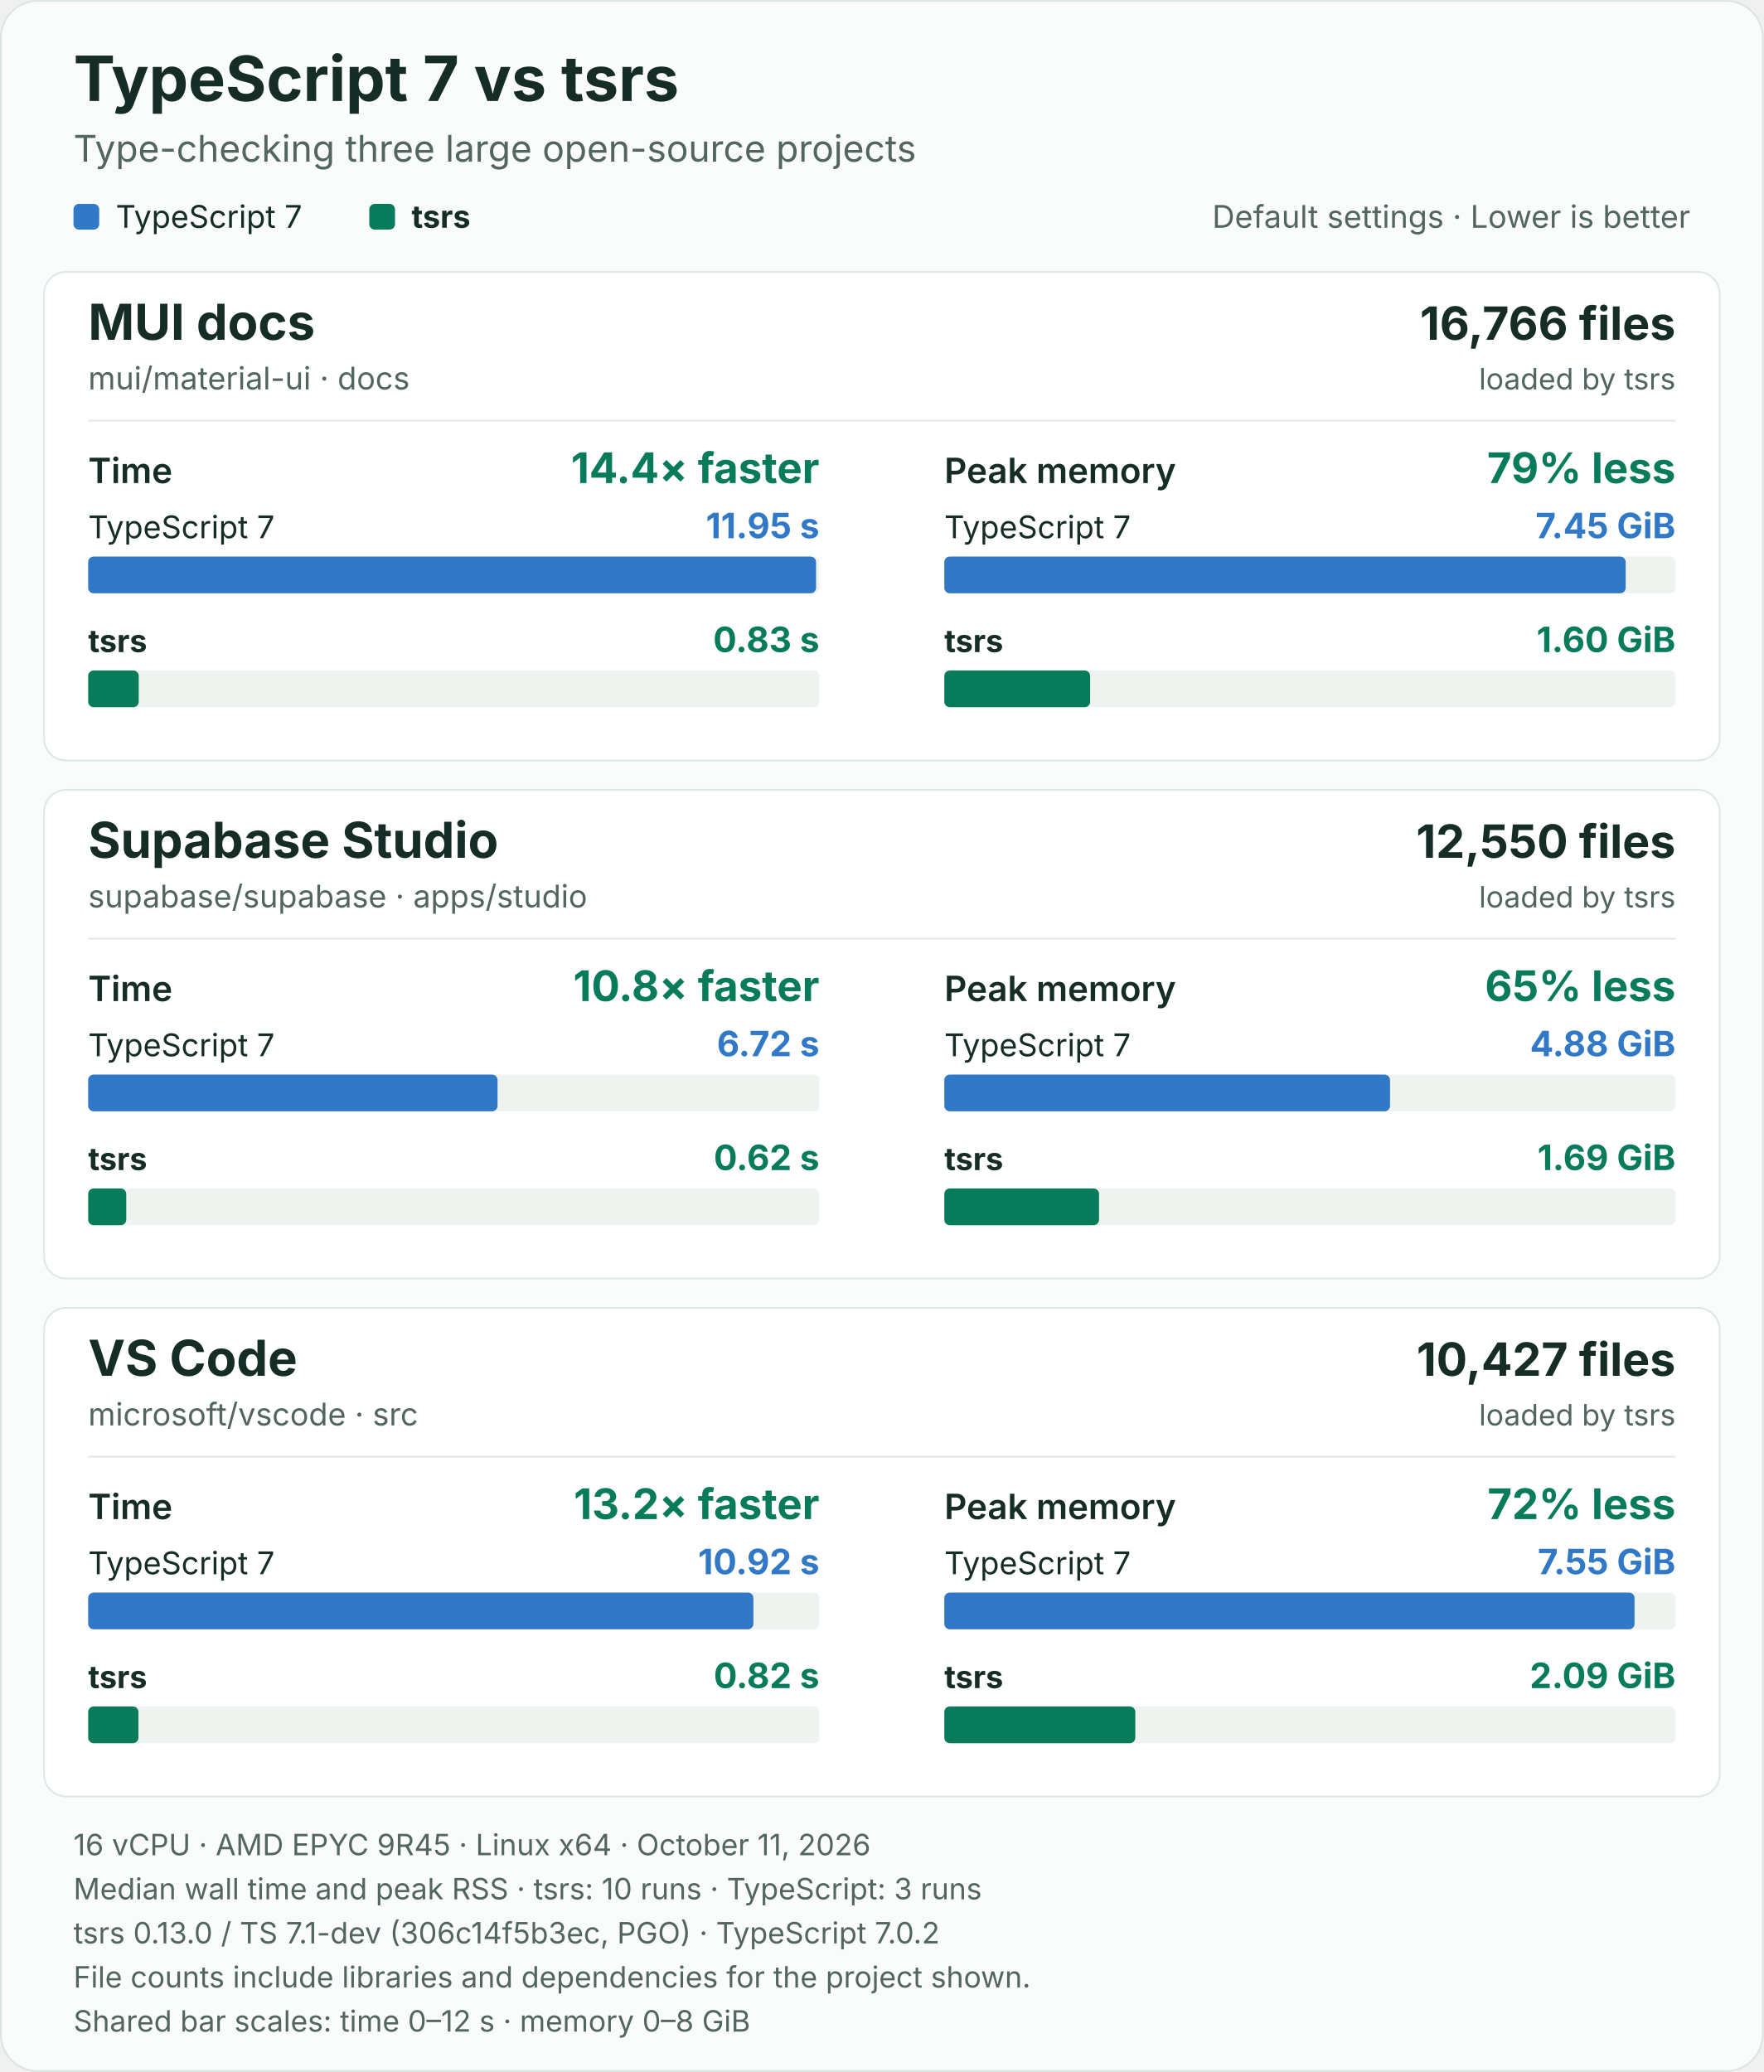
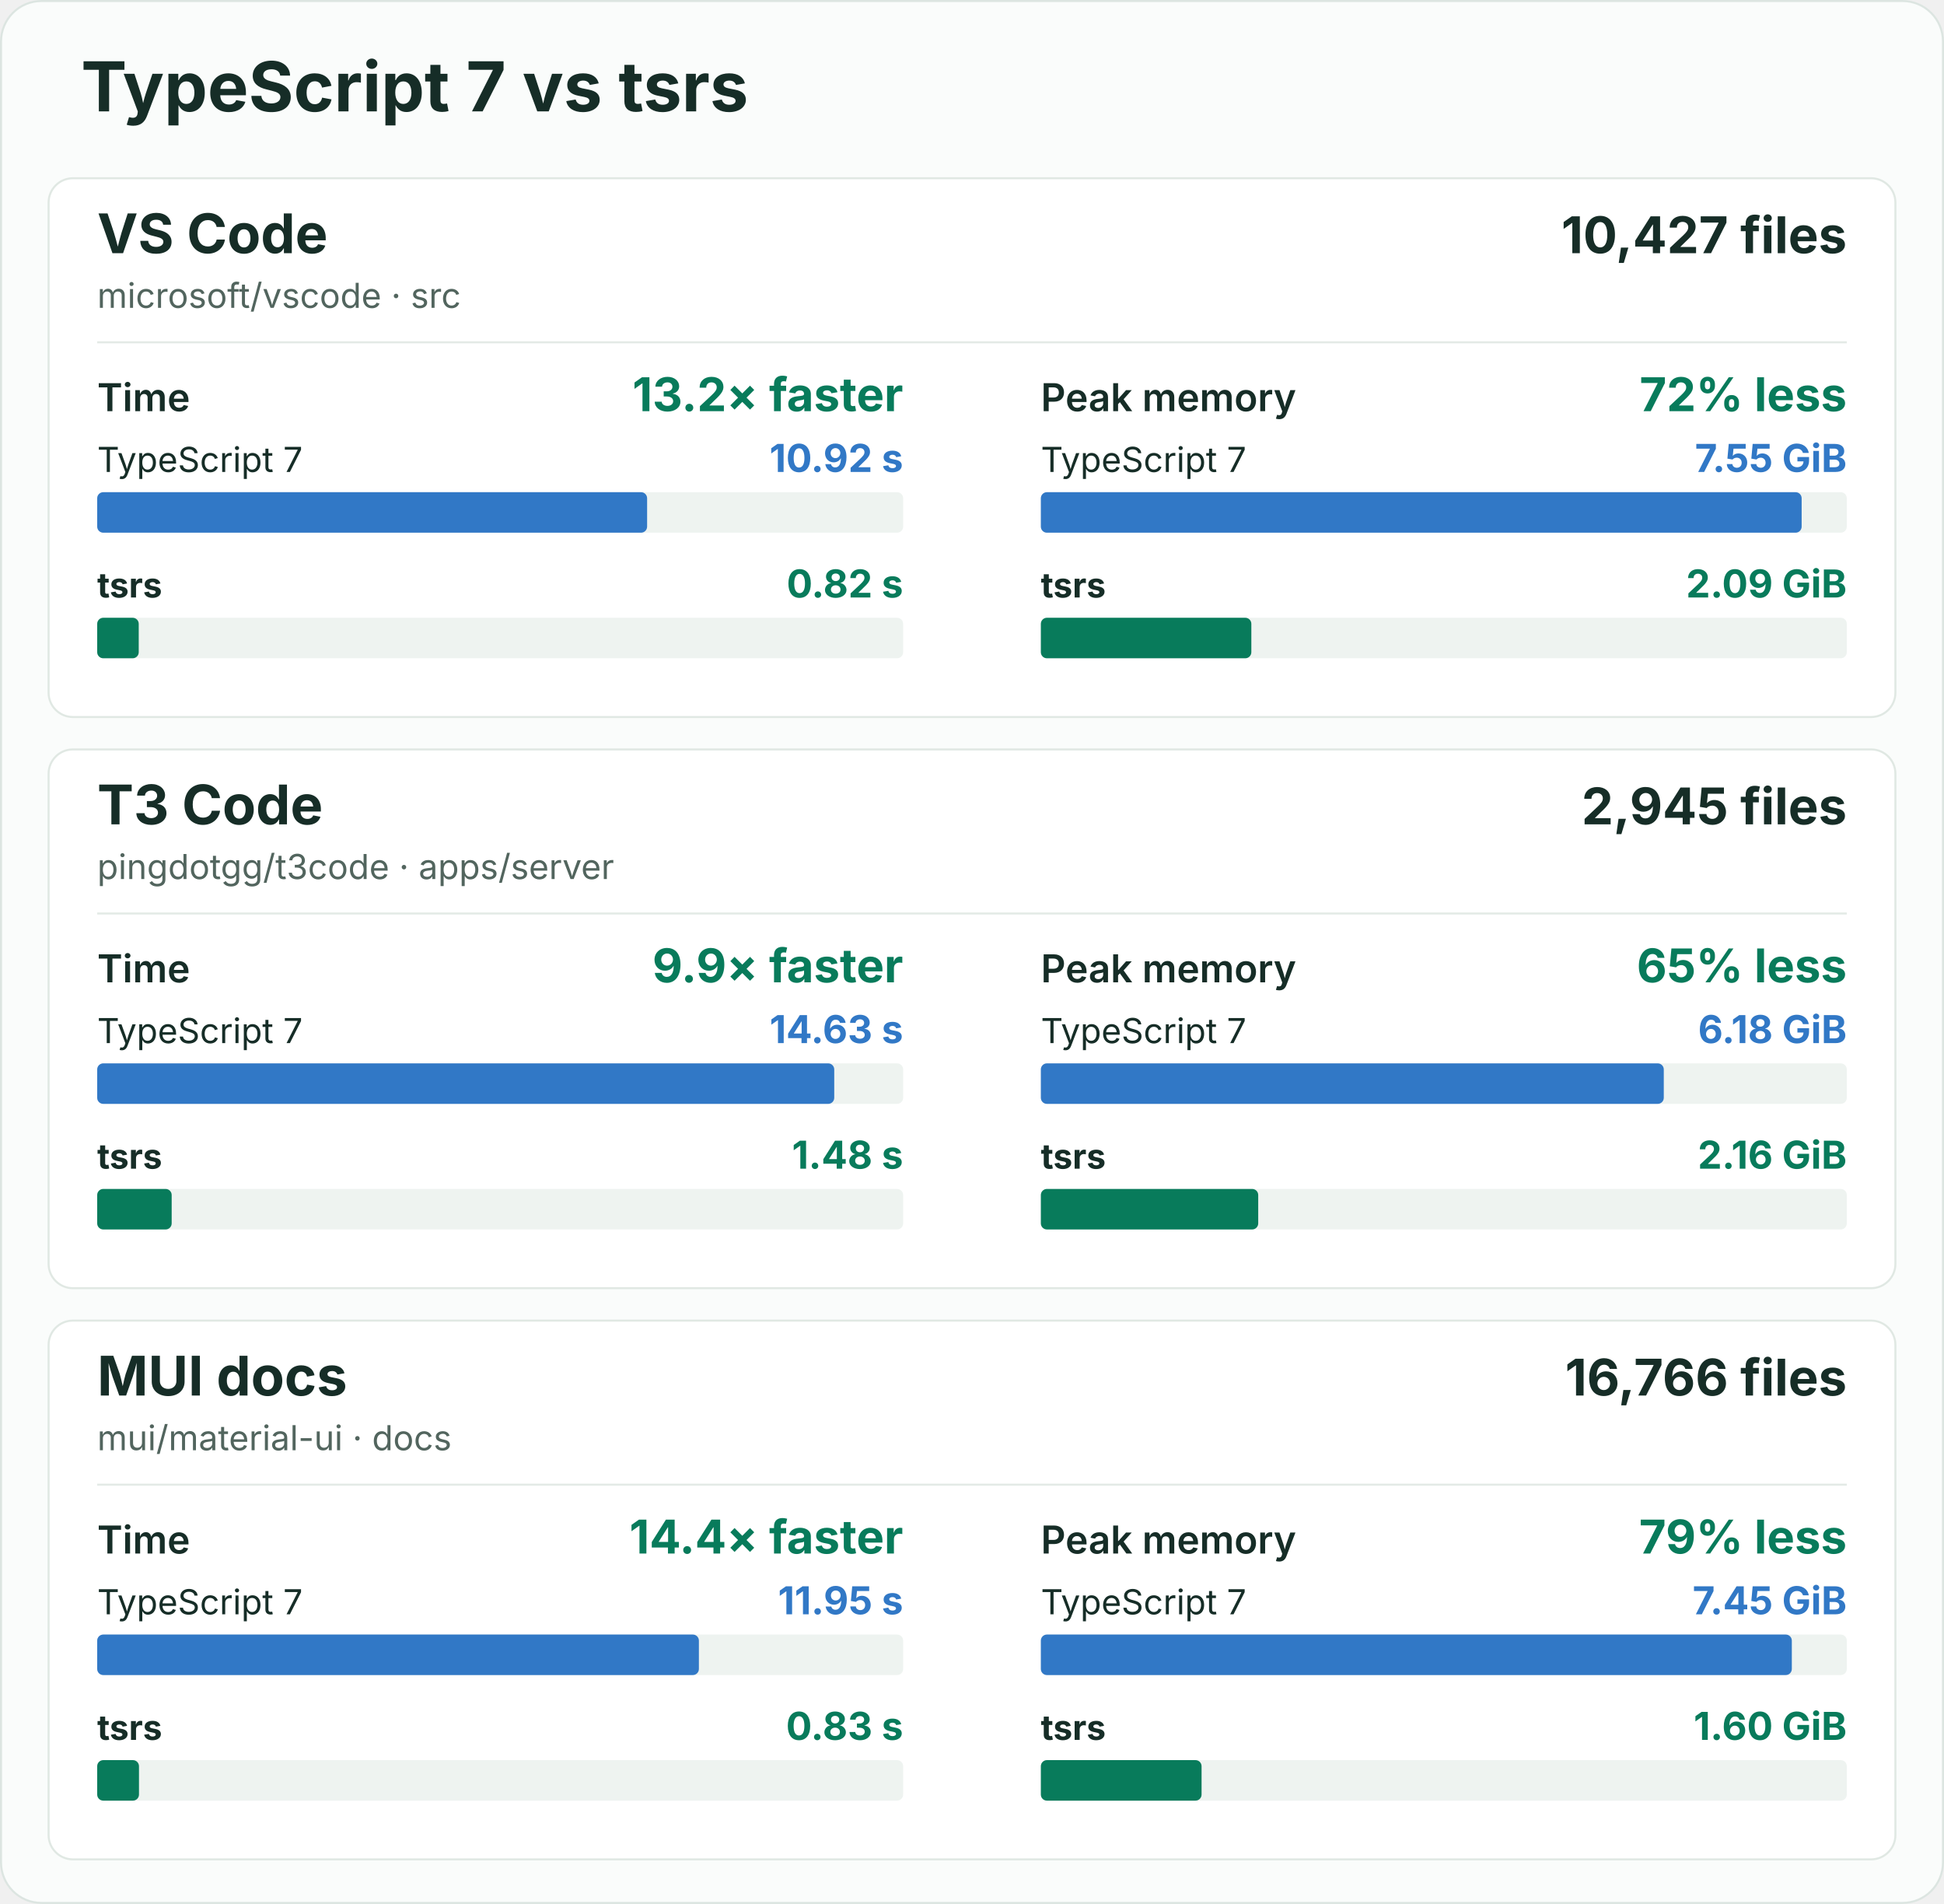
- <svg xmlns="http://www.w3.org/2000/svg" width="960" height="1128" viewBox="0 0 960 1128" role="img" aria-labelledby="title description">
-   <rect x="0.5" y="0.5" width="959" height="1127" rx="20" fill="#fafcfb" stroke="#dce5e1" />
+ <svg xmlns="http://www.w3.org/2000/svg" width="960" height="940" viewBox="0 0 960 940" role="img" aria-labelledby="title description">
+   <rect x="0.5" y="0.5" width="959" height="939" rx="20" fill="#fafcfb" stroke="#dce5e1" />
  <g font-family="-apple-system, BlinkMacSystemFont, 'Segoe UI', sans-serif" fill="#162d27">
    <text x="40" y="55" font-size="34" font-weight="700">TypeScript 7 vs tsrs</text>
-     <text x="40" y="88" font-size="20" fill="#52655e">Type-checking three large open-source projects</text>
-     <rect x="40" y="111" width="14" height="14" rx="3" fill="#3178c6" />
-     <text x="63" y="124" font-size="17">TypeScript 7</text>
-     <rect x="201" y="111" width="14" height="14" rx="3" fill="#087b5b" />
-     <text x="224" y="124" font-size="17" font-weight="700">tsrs</text>
-     <text x="920" y="124" text-anchor="end" font-size="17" fill="#52655e">Default settings · Lower is better</text>
-     <g id="mui-docs">
-       <rect x="24" y="148" width="912" height="266" rx="12" fill="#ffffff" stroke="#e0e8e3" />
-       <text x="48" y="185" font-size="27" font-weight="700">MUI docs</text>
-       <text x="48" y="212" font-size="17" fill="#52655e">mui/material-ui · docs</text>
-       <text x="912" y="185" text-anchor="end" font-size="25" font-weight="700">16,766 files</text>
-       <text x="912" y="212" text-anchor="end" font-size="16" fill="#52655e">loaded by tsrs</text>
-       <line x1="48" y1="229" x2="912" y2="229" stroke="#e3eae6" />
+     <g id="vscode">
+       <rect x="24" y="88" width="912" height="266" rx="12" fill="#ffffff" stroke="#e0e8e3" />
+       <text x="48" y="125" font-size="27" font-weight="700">VS Code</text>
+       <text x="48" y="152" font-size="17" fill="#52655e">microsoft/vscode · src</text>
+       <text x="912" y="125" text-anchor="end" font-size="25" font-weight="700">10,427 files</text>
+       <line x1="48" y1="169" x2="912" y2="169" stroke="#e3eae6" />
      <g data-metric="wall_s">
-         <text x="48" y="263" font-size="19" font-weight="600">Time</text>
-         <text x="446" y="263" text-anchor="end" font-size="23" font-weight="700" fill="#087b5b">14.4× faster</text>
-         <text x="48" y="293" font-size="17" font-weight="400">TypeScript 7</text>
-         <text x="446" y="293" text-anchor="end" font-size="19" font-weight="700" fill="#3178c6">11.95 s</text>
-         <rect x="48" y="303" width="398" height="20" rx="3" fill="#eef3f0" />
-         <rect data-compiler="tsgo" x="48" y="303" width="396.176" height="20" rx="3" fill="#3178c6" />
-         <text x="48" y="355" font-size="17" font-weight="700">tsrs</text>
-         <text x="446" y="355" text-anchor="end" font-size="19" font-weight="700" fill="#087b5b">0.83 s</text>
-         <rect x="48" y="365" width="398" height="20" rx="3" fill="#eef3f0" />
-         <rect data-compiler="tsrs" x="48" y="365" width="27.512" height="20" rx="3" fill="#087b5b" />
+         <text x="48" y="203" font-size="19" font-weight="600">Time</text>
+         <text x="446" y="203" text-anchor="end" font-size="23" font-weight="700" fill="#087b5b">13.2× faster</text>
+         <text x="48" y="233" font-size="17" font-weight="400">TypeScript 7</text>
+         <text x="446" y="233" text-anchor="end" font-size="19" font-weight="700" fill="#3178c6">10.92 s</text>
+         <rect x="48" y="243" width="398" height="20" rx="3" fill="#eef3f0" />
+         <rect data-compiler="tsgo" x="48" y="243" width="271.56" height="20" rx="3" fill="#3178c6" />
+         <text x="48" y="295" font-size="17" font-weight="700">tsrs</text>
+         <text x="446" y="295" text-anchor="end" font-size="19" font-weight="700" fill="#087b5b">0.82 s</text>
+         <rect x="48" y="305" width="398" height="20" rx="3" fill="#eef3f0" />
+         <rect data-compiler="tsrs" x="48" y="305" width="20.509" height="20" rx="3" fill="#087b5b" />
      </g>
      <g data-metric="peak_rss_bytes">
-         <text x="514" y="263" font-size="19" font-weight="600">Peak memory</text>
-         <text x="912" y="263" text-anchor="end" font-size="23" font-weight="700" fill="#087b5b">79% less</text>
-         <text x="514" y="293" font-size="17" font-weight="400">TypeScript 7</text>
-         <text x="912" y="293" text-anchor="end" font-size="19" font-weight="700" fill="#3178c6">7.45 GiB</text>
-         <rect x="514" y="303" width="398" height="20" rx="3" fill="#eef3f0" />
-         <rect data-compiler="tsgo" x="514" y="303" width="370.852" height="20" rx="3" fill="#3178c6" />
-         <text x="514" y="355" font-size="17" font-weight="700">tsrs</text>
-         <text x="912" y="355" text-anchor="end" font-size="19" font-weight="700" fill="#087b5b">1.60 GiB</text>
-         <rect x="514" y="365" width="398" height="20" rx="3" fill="#eef3f0" />
-         <rect data-compiler="tsrs" x="514" y="365" width="79.367" height="20" rx="3" fill="#087b5b" />
+         <text x="514" y="203" font-size="19" font-weight="600">Peak memory</text>
+         <text x="912" y="203" text-anchor="end" font-size="23" font-weight="700" fill="#087b5b">72% less</text>
+         <text x="514" y="233" font-size="17" font-weight="400">TypeScript 7</text>
+         <text x="912" y="233" text-anchor="end" font-size="19" font-weight="700" fill="#3178c6">7.55 GiB</text>
+         <rect x="514" y="243" width="398" height="20" rx="3" fill="#eef3f0" />
+         <rect data-compiler="tsgo" x="514" y="243" width="375.702" height="20" rx="3" fill="#3178c6" />
+         <text x="514" y="295" font-size="17" font-weight="700">tsrs</text>
+         <text x="912" y="295" text-anchor="end" font-size="19" font-weight="700" fill="#087b5b">2.09 GiB</text>
+         <rect x="514" y="305" width="398" height="20" rx="3" fill="#eef3f0" />
+         <rect data-compiler="tsrs" x="514" y="305" width="103.946" height="20" rx="3" fill="#087b5b" />
      </g>
    </g>
-     <g id="supabase-studio">
-       <rect x="24" y="430" width="912" height="266" rx="12" fill="#ffffff" stroke="#e0e8e3" />
-       <text x="48" y="467" font-size="27" font-weight="700">Supabase Studio</text>
-       <text x="48" y="494" font-size="17" fill="#52655e">supabase/supabase · apps/studio</text>
-       <text x="912" y="467" text-anchor="end" font-size="25" font-weight="700">12,550 files</text>
-       <text x="912" y="494" text-anchor="end" font-size="16" fill="#52655e">loaded by tsrs</text>
-       <line x1="48" y1="511" x2="912" y2="511" stroke="#e3eae6" />
+     <g id="t3code-server">
+       <rect x="24" y="370" width="912" height="266" rx="12" fill="#ffffff" stroke="#e0e8e3" />
+       <text x="48" y="407" font-size="27" font-weight="700">T3 Code</text>
+       <text x="48" y="434" font-size="17" fill="#52655e">pingdotgg/t3code · apps/server</text>
+       <text x="912" y="407" text-anchor="end" font-size="25" font-weight="700">2,945 files</text>
+       <line x1="48" y1="451" x2="912" y2="451" stroke="#e3eae6" />
      <g data-metric="wall_s">
-         <text x="48" y="545" font-size="19" font-weight="600">Time</text>
-         <text x="446" y="545" text-anchor="end" font-size="23" font-weight="700" fill="#087b5b">10.8× faster</text>
-         <text x="48" y="575" font-size="17" font-weight="400">TypeScript 7</text>
-         <text x="446" y="575" text-anchor="end" font-size="19" font-weight="700" fill="#3178c6">6.72 s</text>
-         <rect x="48" y="585" width="398" height="20" rx="3" fill="#eef3f0" />
-         <rect data-compiler="tsgo" x="48" y="585" width="222.814" height="20" rx="3" fill="#3178c6" />
-         <text x="48" y="637" font-size="17" font-weight="700">tsrs</text>
-         <text x="446" y="637" text-anchor="end" font-size="19" font-weight="700" fill="#087b5b">0.62 s</text>
-         <rect x="48" y="647" width="398" height="20" rx="3" fill="#eef3f0" />
-         <rect data-compiler="tsrs" x="48" y="647" width="20.713" height="20" rx="3" fill="#087b5b" />
+         <text x="48" y="485" font-size="19" font-weight="600">Time</text>
+         <text x="446" y="485" text-anchor="end" font-size="23" font-weight="700" fill="#087b5b">9.9× faster</text>
+         <text x="48" y="515" font-size="17" font-weight="400">TypeScript 7</text>
+         <text x="446" y="515" text-anchor="end" font-size="19" font-weight="700" fill="#3178c6">14.63 s</text>
+         <rect x="48" y="525" width="398" height="20" rx="3" fill="#eef3f0" />
+         <rect data-compiler="tsgo" x="48" y="525" width="363.971" height="20" rx="3" fill="#3178c6" />
+         <text x="48" y="577" font-size="17" font-weight="700">tsrs</text>
+         <text x="446" y="577" text-anchor="end" font-size="19" font-weight="700" fill="#087b5b">1.48 s</text>
+         <rect x="48" y="587" width="398" height="20" rx="3" fill="#eef3f0" />
+         <rect data-compiler="tsrs" x="48" y="587" width="36.778" height="20" rx="3" fill="#087b5b" />
      </g>
      <g data-metric="peak_rss_bytes">
-         <text x="514" y="545" font-size="19" font-weight="600">Peak memory</text>
-         <text x="912" y="545" text-anchor="end" font-size="23" font-weight="700" fill="#087b5b">65% less</text>
-         <text x="514" y="575" font-size="17" font-weight="400">TypeScript 7</text>
-         <text x="912" y="575" text-anchor="end" font-size="19" font-weight="700" fill="#3178c6">4.88 GiB</text>
-         <rect x="514" y="585" width="398" height="20" rx="3" fill="#eef3f0" />
-         <rect data-compiler="tsgo" x="514" y="585" width="242.599" height="20" rx="3" fill="#3178c6" />
-         <text x="514" y="637" font-size="17" font-weight="700">tsrs</text>
-         <text x="912" y="637" text-anchor="end" font-size="19" font-weight="700" fill="#087b5b">1.69 GiB</text>
-         <rect x="514" y="647" width="398" height="20" rx="3" fill="#eef3f0" />
-         <rect data-compiler="tsrs" x="514" y="647" width="84.217" height="20" rx="3" fill="#087b5b" />
+         <text x="514" y="485" font-size="19" font-weight="600">Peak memory</text>
+         <text x="912" y="485" text-anchor="end" font-size="23" font-weight="700" fill="#087b5b">65% less</text>
+         <text x="514" y="515" font-size="17" font-weight="400">TypeScript 7</text>
+         <text x="912" y="515" text-anchor="end" font-size="19" font-weight="700" fill="#3178c6">6.18 GiB</text>
+         <rect x="514" y="525" width="398" height="20" rx="3" fill="#eef3f0" />
+         <rect data-compiler="tsgo" x="514" y="525" width="307.622" height="20" rx="3" fill="#3178c6" />
+         <text x="514" y="577" font-size="17" font-weight="700">tsrs</text>
+         <text x="912" y="577" text-anchor="end" font-size="19" font-weight="700" fill="#087b5b">2.16 GiB</text>
+         <rect x="514" y="587" width="398" height="20" rx="3" fill="#eef3f0" />
+         <rect data-compiler="tsrs" x="514" y="587" width="107.342" height="20" rx="3" fill="#087b5b" />
      </g>
    </g>
-     <g id="vscode">
-       <rect x="24" y="712" width="912" height="266" rx="12" fill="#ffffff" stroke="#e0e8e3" />
-       <text x="48" y="749" font-size="27" font-weight="700">VS Code</text>
-       <text x="48" y="776" font-size="17" fill="#52655e">microsoft/vscode · src</text>
-       <text x="912" y="749" text-anchor="end" font-size="25" font-weight="700">10,427 files</text>
-       <text x="912" y="776" text-anchor="end" font-size="16" fill="#52655e">loaded by tsrs</text>
-       <line x1="48" y1="793" x2="912" y2="793" stroke="#e3eae6" />
+     <g id="mui-docs">
+       <rect x="24" y="652" width="912" height="266" rx="12" fill="#ffffff" stroke="#e0e8e3" />
+       <text x="48" y="689" font-size="27" font-weight="700">MUI docs</text>
+       <text x="48" y="716" font-size="17" fill="#52655e">mui/material-ui · docs</text>
+       <text x="912" y="689" text-anchor="end" font-size="25" font-weight="700">16,766 files</text>
+       <line x1="48" y1="733" x2="912" y2="733" stroke="#e3eae6" />
      <g data-metric="wall_s">
-         <text x="48" y="827" font-size="19" font-weight="600">Time</text>
-         <text x="446" y="827" text-anchor="end" font-size="23" font-weight="700" fill="#087b5b">13.2× faster</text>
-         <text x="48" y="857" font-size="17" font-weight="400">TypeScript 7</text>
-         <text x="446" y="857" text-anchor="end" font-size="19" font-weight="700" fill="#3178c6">10.92 s</text>
-         <rect x="48" y="867" width="398" height="20" rx="3" fill="#eef3f0" />
-         <rect data-compiler="tsgo" x="48" y="867" width="362.08" height="20" rx="3" fill="#3178c6" />
-         <text x="48" y="919" font-size="17" font-weight="700">tsrs</text>
-         <text x="446" y="919" text-anchor="end" font-size="19" font-weight="700" fill="#087b5b">0.82 s</text>
-         <rect x="48" y="929" width="398" height="20" rx="3" fill="#eef3f0" />
-         <rect data-compiler="tsrs" x="48" y="929" width="27.346" height="20" rx="3" fill="#087b5b" />
+         <text x="48" y="767" font-size="19" font-weight="600">Time</text>
+         <text x="446" y="767" text-anchor="end" font-size="23" font-weight="700" fill="#087b5b">14.4× faster</text>
+         <text x="48" y="797" font-size="17" font-weight="400">TypeScript 7</text>
+         <text x="446" y="797" text-anchor="end" font-size="19" font-weight="700" fill="#3178c6">11.95 s</text>
+         <rect x="48" y="807" width="398" height="20" rx="3" fill="#eef3f0" />
+         <rect data-compiler="tsgo" x="48" y="807" width="297.132" height="20" rx="3" fill="#3178c6" />
+         <text x="48" y="859" font-size="17" font-weight="700">tsrs</text>
+         <text x="446" y="859" text-anchor="end" font-size="19" font-weight="700" fill="#087b5b">0.83 s</text>
+         <rect x="48" y="869" width="398" height="20" rx="3" fill="#eef3f0" />
+         <rect data-compiler="tsrs" x="48" y="869" width="20.634" height="20" rx="3" fill="#087b5b" />
      </g>
      <g data-metric="peak_rss_bytes">
-         <text x="514" y="827" font-size="19" font-weight="600">Peak memory</text>
-         <text x="912" y="827" text-anchor="end" font-size="23" font-weight="700" fill="#087b5b">72% less</text>
-         <text x="514" y="857" font-size="17" font-weight="400">TypeScript 7</text>
-         <text x="912" y="857" text-anchor="end" font-size="19" font-weight="700" fill="#3178c6">7.55 GiB</text>
-         <rect x="514" y="867" width="398" height="20" rx="3" fill="#eef3f0" />
-         <rect data-compiler="tsgo" x="514" y="867" width="375.702" height="20" rx="3" fill="#3178c6" />
-         <text x="514" y="919" font-size="17" font-weight="700">tsrs</text>
-         <text x="912" y="919" text-anchor="end" font-size="19" font-weight="700" fill="#087b5b">2.09 GiB</text>
-         <rect x="514" y="929" width="398" height="20" rx="3" fill="#eef3f0" />
-         <rect data-compiler="tsrs" x="514" y="929" width="103.946" height="20" rx="3" fill="#087b5b" />
+         <text x="514" y="767" font-size="19" font-weight="600">Peak memory</text>
+         <text x="912" y="767" text-anchor="end" font-size="23" font-weight="700" fill="#087b5b">79% less</text>
+         <text x="514" y="797" font-size="17" font-weight="400">TypeScript 7</text>
+         <text x="912" y="797" text-anchor="end" font-size="19" font-weight="700" fill="#3178c6">7.45 GiB</text>
+         <rect x="514" y="807" width="398" height="20" rx="3" fill="#eef3f0" />
+         <rect data-compiler="tsgo" x="514" y="807" width="370.852" height="20" rx="3" fill="#3178c6" />
+         <text x="514" y="859" font-size="17" font-weight="700">tsrs</text>
+         <text x="912" y="859" text-anchor="end" font-size="19" font-weight="700" fill="#087b5b">1.60 GiB</text>
+         <rect x="514" y="869" width="398" height="20" rx="3" fill="#eef3f0" />
+         <rect data-compiler="tsrs" x="514" y="869" width="79.367" height="20" rx="3" fill="#087b5b" />
      </g>
-     </g>
-     <g font-size="16" fill="#52655e">
-       <text x="40" y="1010">16 vCPU · AMD EPYC 9R45 · Linux x64 · October 11, 2026</text>
-       <text x="40" y="1034">Median wall time and peak RSS · tsrs: 10 runs · TypeScript: 3 runs</text>
-       <text x="40" y="1058">tsrs 0.13.0 / TS 7.1-dev (306c14f5b3ec, PGO) · TypeScript 7.0.2</text>
-       <text x="40" y="1082">File counts include libraries and dependencies for the project shown.</text>
-       <text x="40" y="1106">Shared bar scales: time 0–12 s · memory 0–8 GiB</text>
    </g>
  </g>
</svg>
